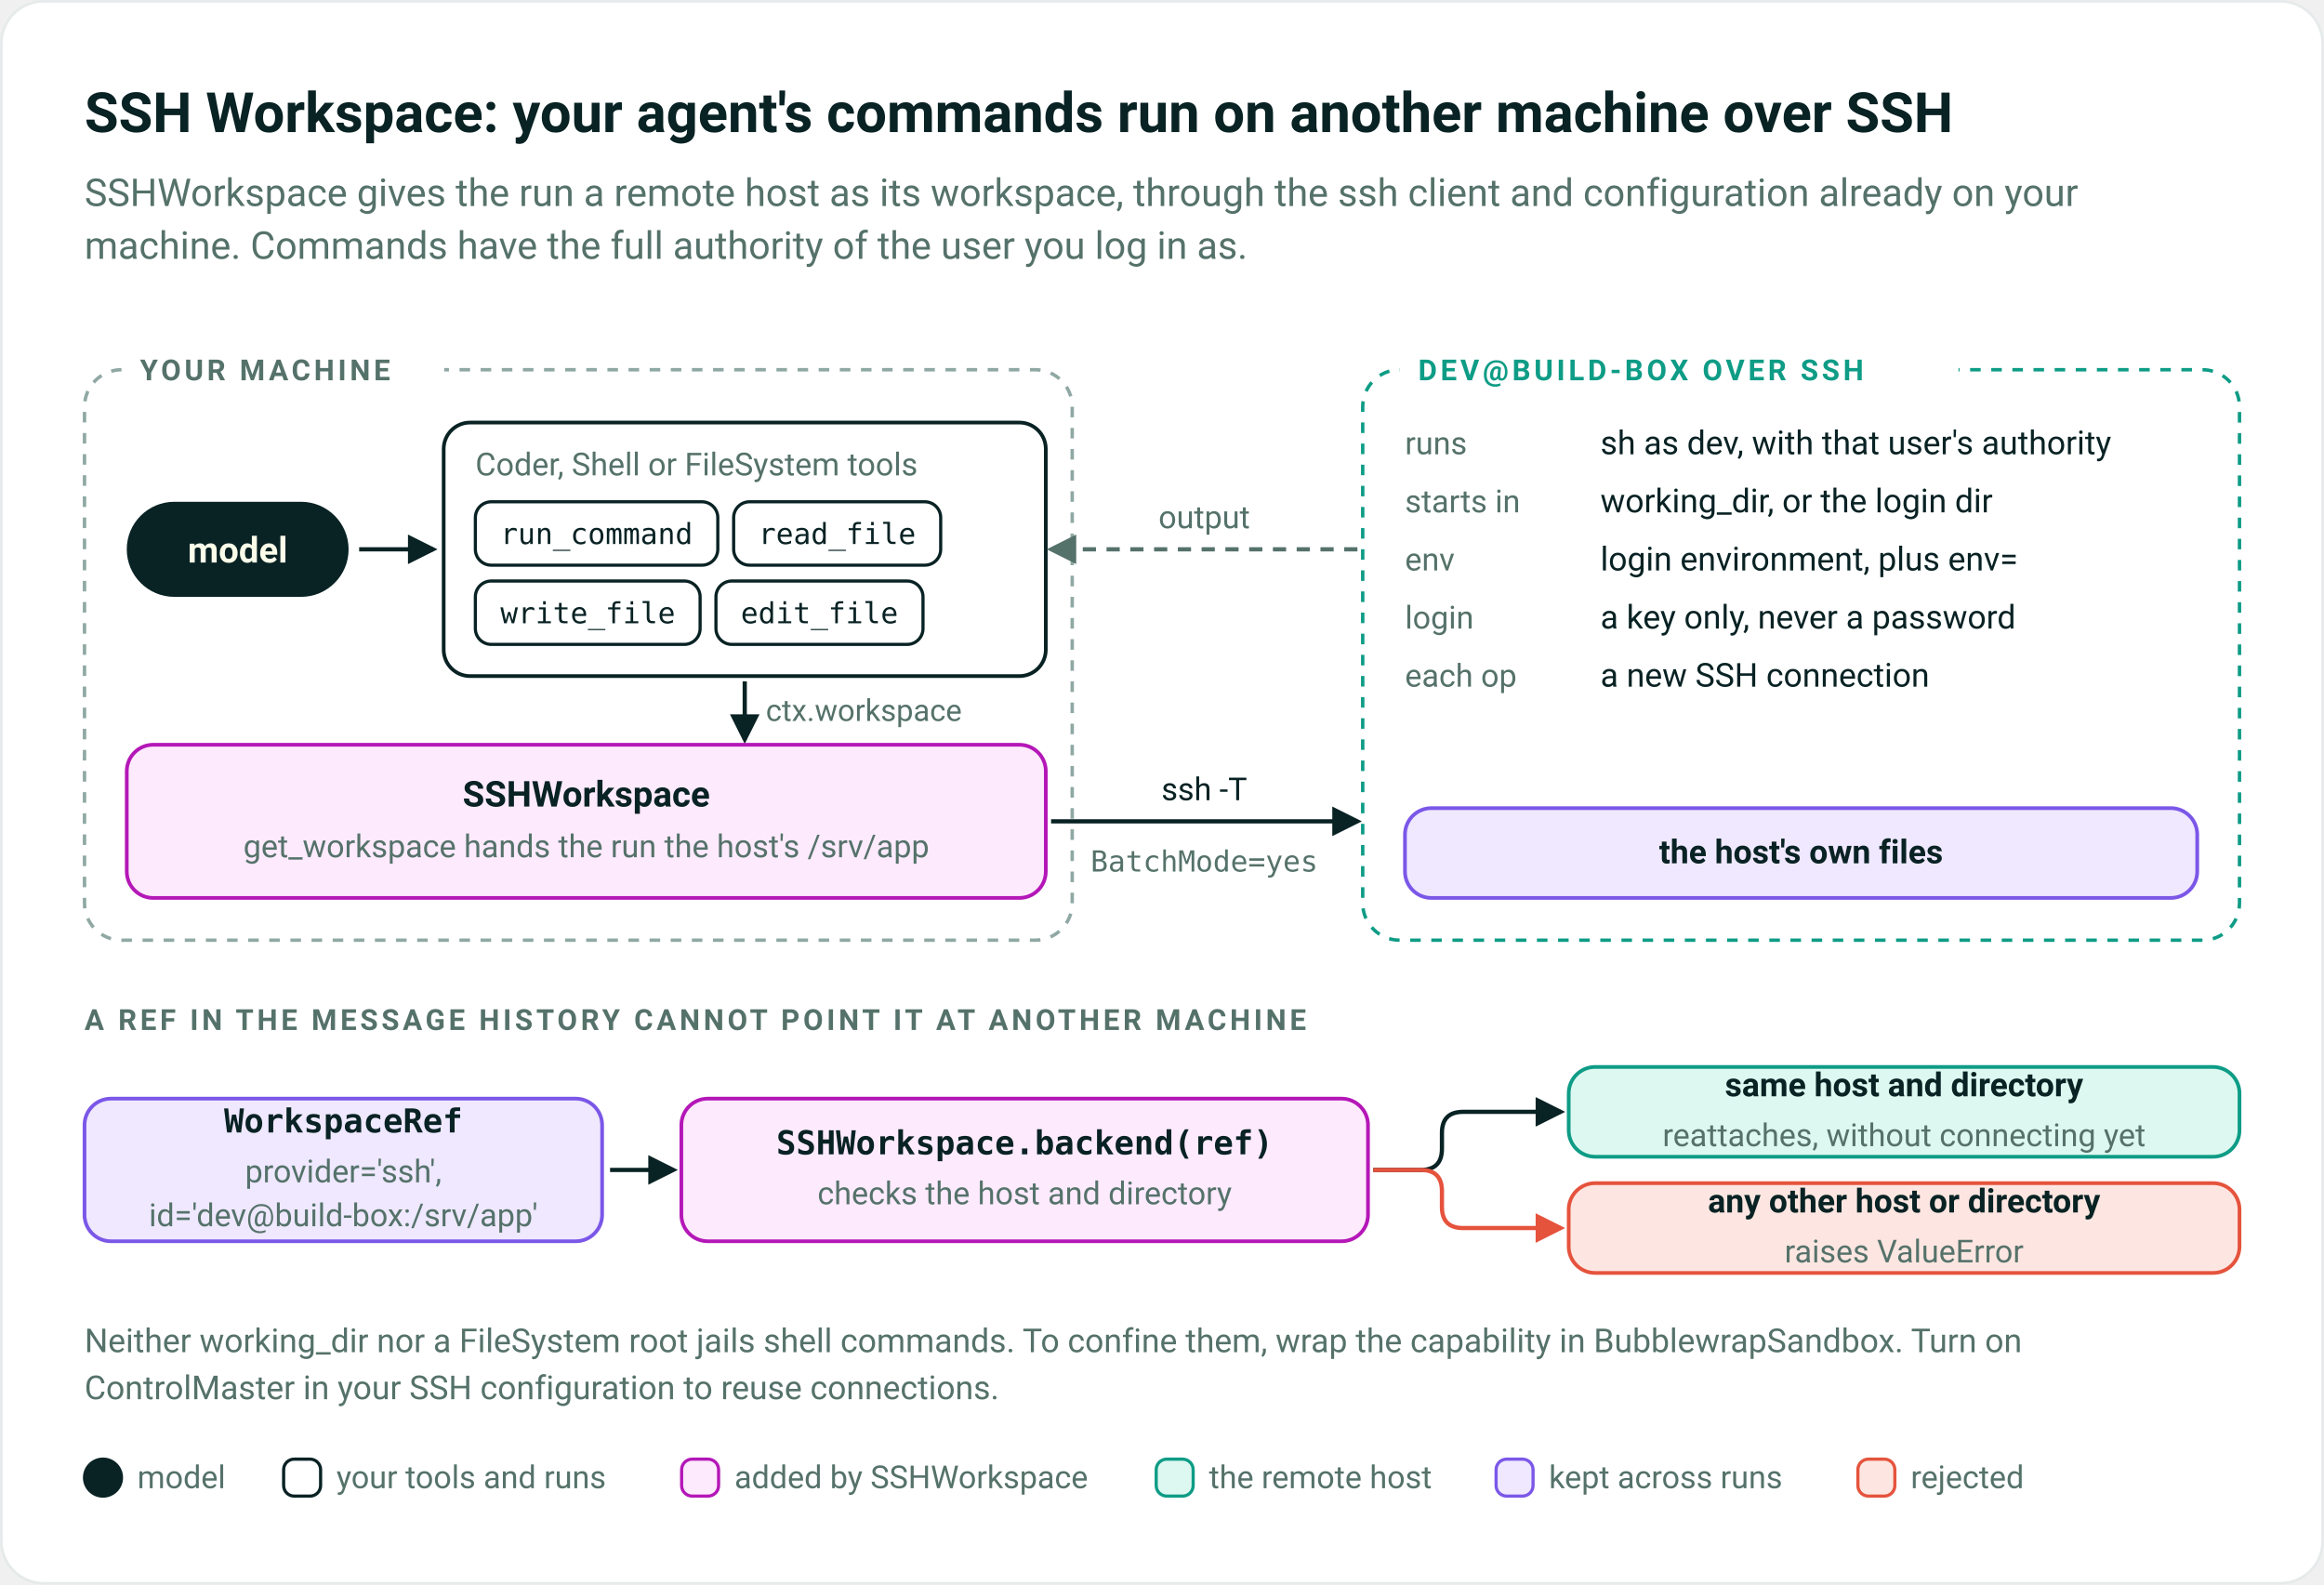
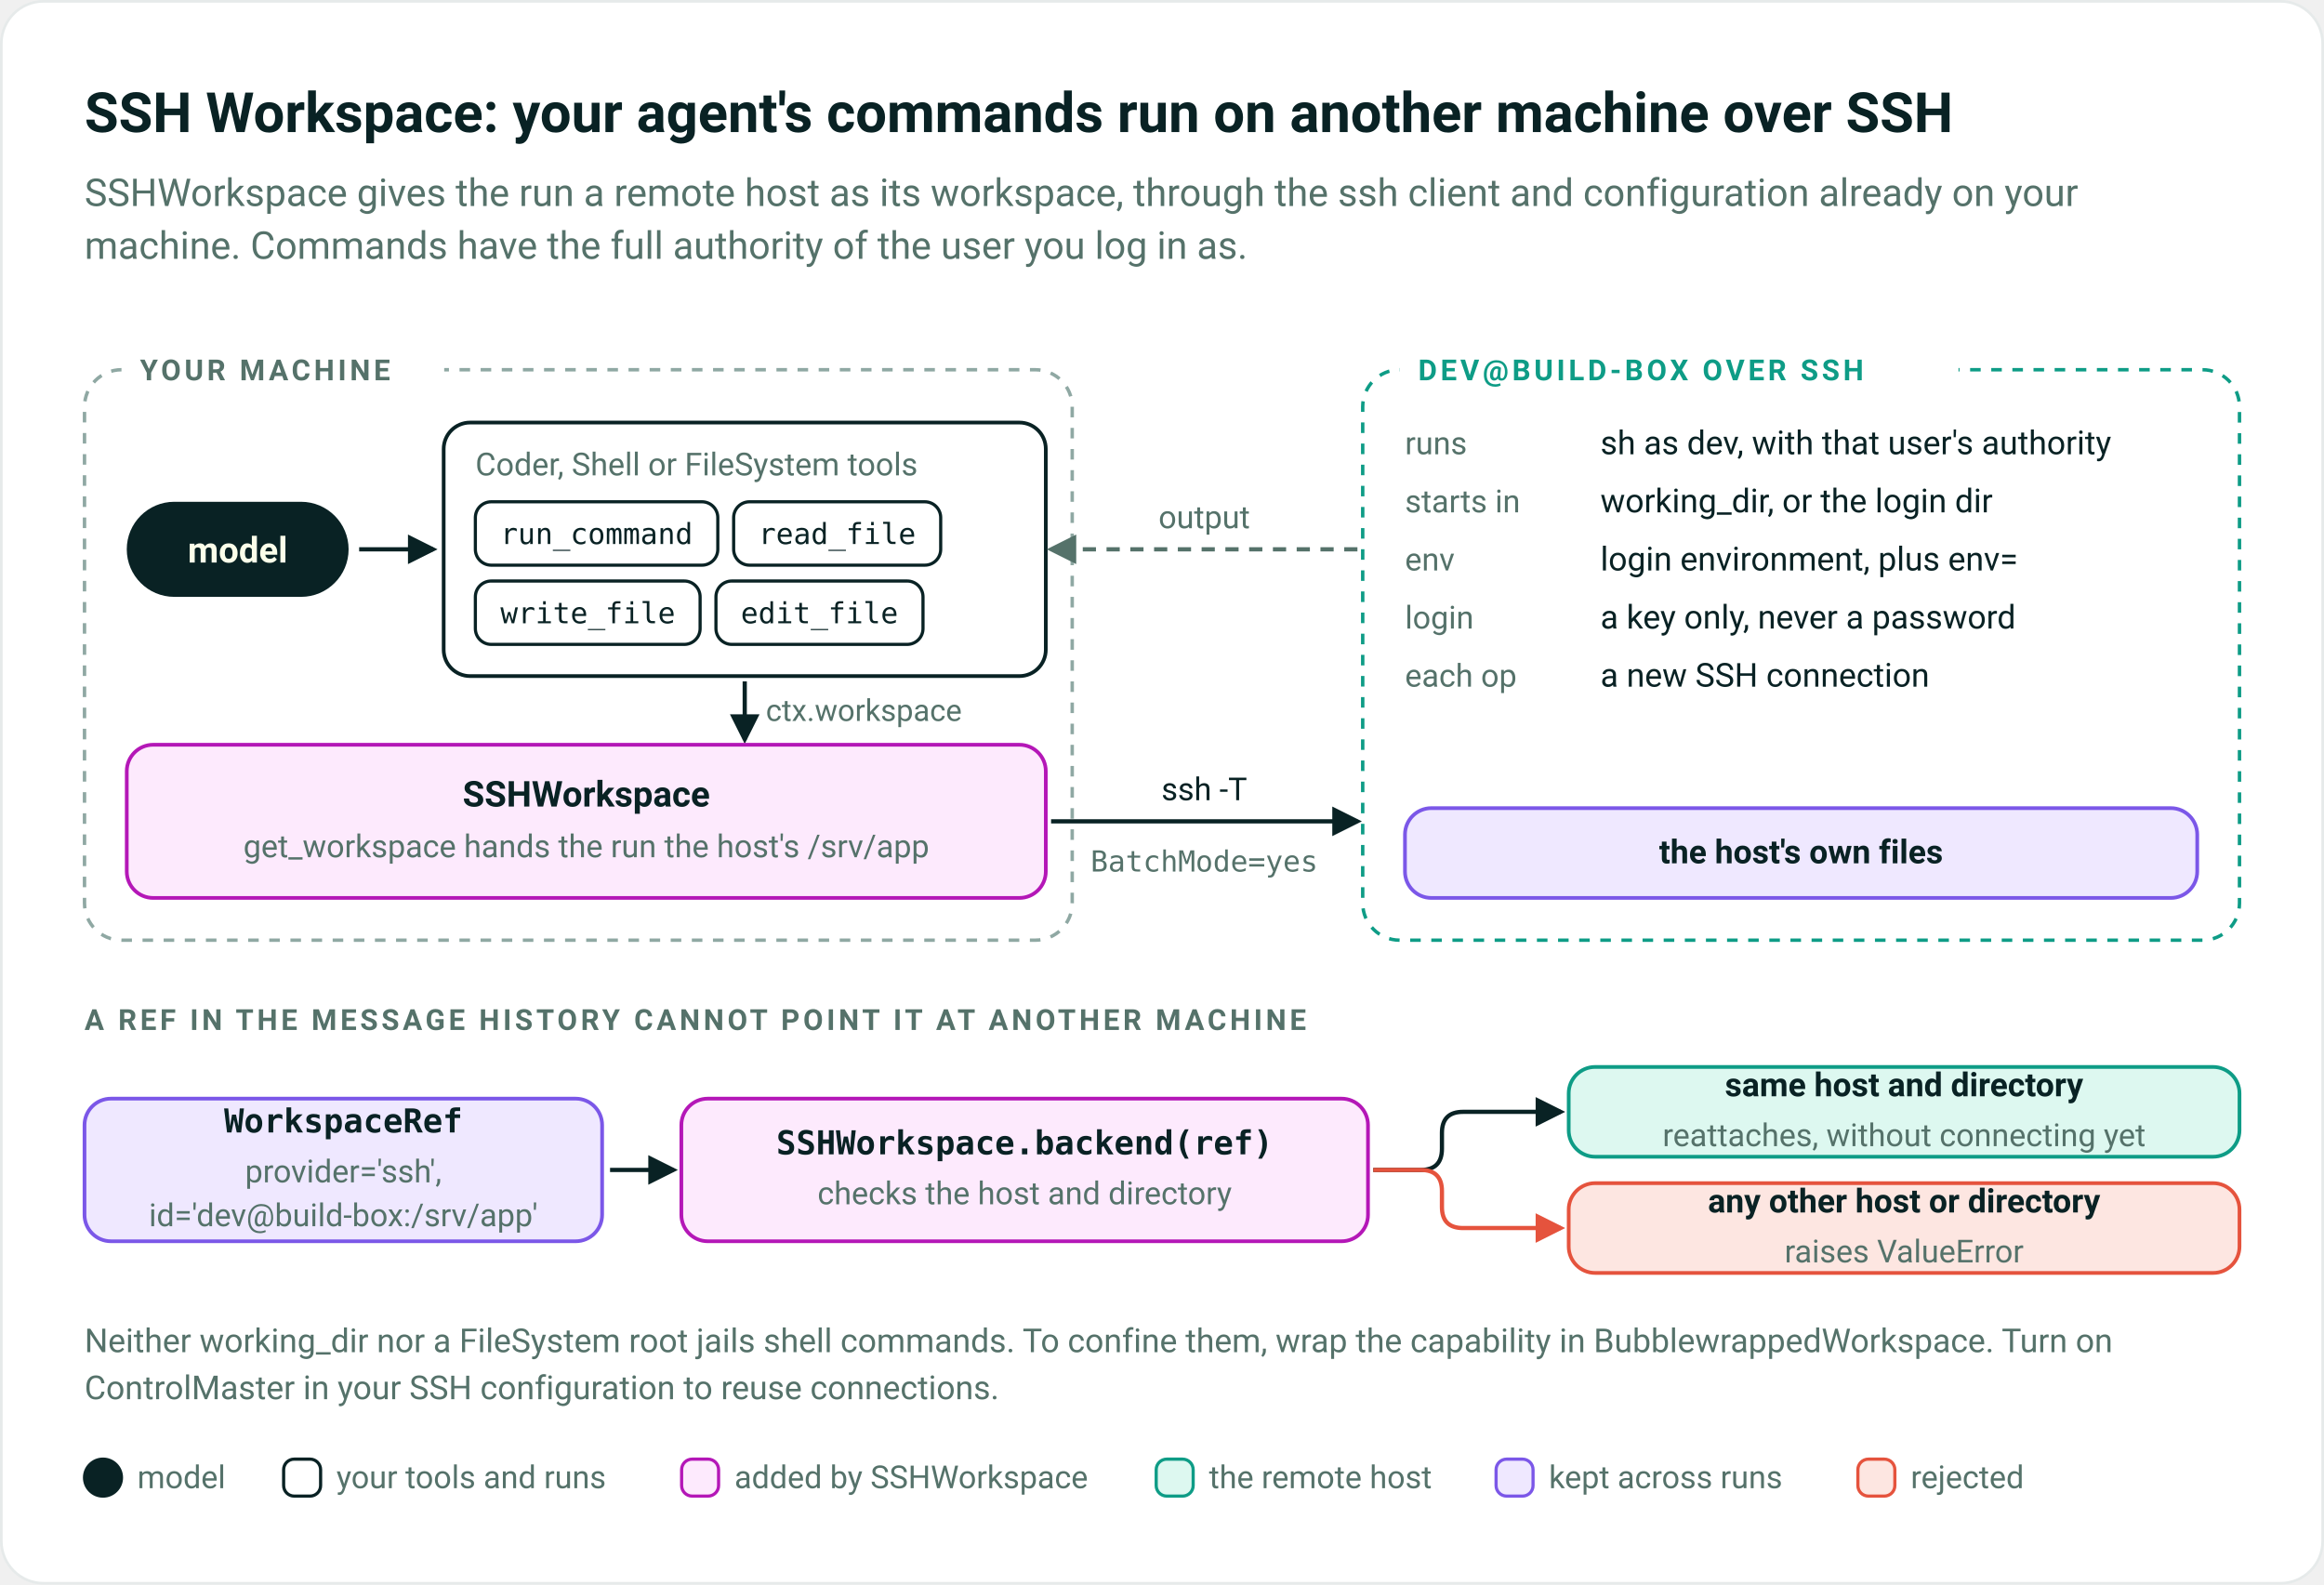
<svg xmlns="http://www.w3.org/2000/svg" width="880" height="600" viewBox="0 0 880 600" role="img" aria-labelledby="t d">
  <defs>
    <marker id="ai" viewBox="0 0 10 10" refX="8.5" refY="5" markerWidth="7" markerHeight="7" orient="auto-start-reverse">
      <path d="M0 0L10 5L0 10z" fill="#092224" />
    </marker>
    <marker id="am" viewBox="0 0 10 10" refX="8.5" refY="5" markerWidth="7" markerHeight="7" orient="auto-start-reverse">
      <path d="M0 0L10 5L0 10z" fill="#55726A" />
    </marker>
    <marker id="al" viewBox="0 0 10 10" refX="8.5" refY="5" markerWidth="7" markerHeight="7" orient="auto-start-reverse">
      <path d="M0 0L10 5L0 10z" fill="#B417B7" />
    </marker>
    <marker id="al2" viewBox="0 0 10 10" refX="8.5" refY="5" markerWidth="7" markerHeight="7" orient="auto-start-reverse">
      <path d="M0 0L10 5L0 10z" fill="#E520E9" />
    </marker>
    <marker id="ap" viewBox="0 0 10 10" refX="8.5" refY="5" markerWidth="7" markerHeight="7" orient="auto-start-reverse">
      <path d="M0 0L10 5L0 10z" fill="#7B57E8" />
    </marker>
    <marker id="aa" viewBox="0 0 10 10" refX="8.5" refY="5" markerWidth="7" markerHeight="7" orient="auto-start-reverse">
      <path d="M0 0L10 5L0 10z" fill="#0E9C86" />
    </marker>
    <marker id="ac" viewBox="0 0 10 10" refX="8.5" refY="5" markerWidth="7" markerHeight="7" orient="auto-start-reverse">
      <path d="M0 0L10 5L0 10z" fill="#E5533D" />
    </marker>
    <marker id="af" viewBox="0 0 10 10" refX="8.5" refY="5" markerWidth="7" markerHeight="7" orient="auto-start-reverse">
      <path d="M0 0L10 5L0 10z" fill="#8FA8A3" />
    </marker>
    <marker id="ao" viewBox="0 0 10 10" refX="8.5" refY="5" markerWidth="7" markerHeight="7" orient="auto-start-reverse">
      <path d="M0 0L10 5L0 10z" fill="#97998B" />
    </marker>
  </defs>
  <rect x="0.5" y="0.5" width="879" height="599" rx="16" fill="#FFFFFF" stroke="#E6EAEA" />
  <text x="32" y="50" font-size="21" fill="#092224" text-anchor="start" font-weight="700" font-family="ui-sans-serif, system-ui, -apple-system, 'Segoe UI', Roboto, Helvetica, Arial, sans-serif">SSH Workspace: your agent's commands run on another machine over SSH</text>
  <text x="32" y="78" font-size="14.5" fill="#55726A" text-anchor="start" font-weight="400" font-family="ui-sans-serif, system-ui, -apple-system, 'Segoe UI', Roboto, Helvetica, Arial, sans-serif">SSHWorkspace gives the run a remote host as its workspace, through the ssh client and configuration already on your</text>
  <text x="32" y="98" font-size="14.5" fill="#55726A" text-anchor="start" font-weight="400" font-family="ui-sans-serif, system-ui, -apple-system, 'Segoe UI', Roboto, Helvetica, Arial, sans-serif">machine. Commands have the full authority of the user you log in as.</text>
  <rect x="32" y="140" width="374" height="216" rx="14" fill="none" stroke="#8FA8A3" stroke-width="1.3" stroke-dasharray="4 4" />
  <rect x="46" y="132" width="122.2" height="16" rx="4" fill="#FFFFFF" />
  <text letter-spacing="1.3" x="53" y="144" font-size="11" fill="#55726A" text-anchor="start" font-weight="700" font-family="ui-sans-serif, system-ui, -apple-system, 'Segoe UI', Roboto, Helvetica, Arial, sans-serif">YOUR MACHINE</text>
  <rect x="516" y="140" width="332" height="216" rx="14" fill="none" stroke="#0E9C86" stroke-width="1.3" stroke-dasharray="4 4" />
  <rect x="530" y="132" width="211.6" height="16" rx="4" fill="#FFFFFF" />
  <text letter-spacing="1.3" x="537" y="144" font-size="11" fill="#0E9C86" text-anchor="start" font-weight="700" font-family="ui-sans-serif, system-ui, -apple-system, 'Segoe UI', Roboto, Helvetica, Arial, sans-serif">DEV@BUILD-BOX OVER SSH</text>
  <rect x="48" y="190" width="84" height="36" rx="18" fill="#092224" />
  <text x="90" y="213" font-size="13.5" fill="#FBFFEA" text-anchor="middle" font-weight="700" font-family="ui-sans-serif, system-ui, -apple-system, 'Segoe UI', Roboto, Helvetica, Arial, sans-serif">model</text>
  <line x1="136" y1="208" x2="164" y2="208" stroke="#092224" stroke-width="1.6" marker-end="url(#ai)" />
  <rect x="168" y="160" width="228" height="96" rx="10" fill="#FFFFFF" stroke="#092224" stroke-width="1.4" />
  <text x="180" y="180" font-size="12" fill="#55726A" text-anchor="start" font-weight="400" font-family="ui-sans-serif, system-ui, -apple-system, 'Segoe UI', Roboto, Helvetica, Arial, sans-serif">Coder, Shell or FileSystem tools</text>
  <rect x="180" y="190" width="91.8" height="24" rx="6" fill="#FFFFFF" stroke="#092224" stroke-width="1.2" />
  <text x="225.9" y="206" font-size="11" fill="#092224" text-anchor="middle" font-weight="500" font-family="ui-monospace, 'SF Mono', Menlo, Consolas, monospace">run_command</text>
  <rect x="277.8" y="190" width="78.4" height="24" rx="6" fill="#FFFFFF" stroke="#092224" stroke-width="1.2" />
  <text x="317" y="206" font-size="11" fill="#092224" text-anchor="middle" font-weight="500" font-family="ui-monospace, 'SF Mono', Menlo, Consolas, monospace">read_file</text>
  <rect x="180" y="220" width="85.1" height="24" rx="6" fill="#FFFFFF" stroke="#092224" stroke-width="1.2" />
  <text x="222.6" y="236" font-size="11" fill="#092224" text-anchor="middle" font-weight="500" font-family="ui-monospace, 'SF Mono', Menlo, Consolas, monospace">write_file</text>
  <rect x="271.1" y="220" width="78.4" height="24" rx="6" fill="#FFFFFF" stroke="#092224" stroke-width="1.2" />
  <text x="310.3" y="236" font-size="11" fill="#092224" text-anchor="middle" font-weight="500" font-family="ui-monospace, 'SF Mono', Menlo, Consolas, monospace">edit_file</text>
  <line x1="282" y1="258" x2="282" y2="280" stroke="#092224" stroke-width="1.6" marker-end="url(#ai)" />
  <text x="290" y="273" font-size="11.5" fill="#55726A" text-anchor="start" font-weight="400" font-family="ui-sans-serif, system-ui, -apple-system, 'Segoe UI', Roboto, Helvetica, Arial, sans-serif">ctx.workspace</text>
  <rect x="48" y="282" width="348" height="58" rx="10" fill="#FDEAFD" stroke="#B417B7" stroke-width="1.4" />
  <text x="222" y="305.4" font-size="13.5" fill="#092224" text-anchor="middle" font-weight="600" font-family="ui-sans-serif, system-ui, -apple-system, 'Segoe UI', Roboto, Helvetica, Arial, sans-serif">SSHWorkspace</text>
  <text x="222" y="324.6" font-size="12" fill="#55726A" text-anchor="middle" font-weight="400" font-family="ui-sans-serif, system-ui, -apple-system, 'Segoe UI', Roboto, Helvetica, Arial, sans-serif">get_workspace hands the run the host's /srv/app</text>
  <line x1="398" y1="311" x2="514" y2="311" stroke="#092224" stroke-width="1.6" marker-end="url(#ai)" />
  <text x="456" y="303" font-size="12" fill="#092224" text-anchor="middle" font-weight="400" font-family="ui-sans-serif, system-ui, -apple-system, 'Segoe UI', Roboto, Helvetica, Arial, sans-serif">ssh -T</text>
  <text x="456" y="330" font-size="11" fill="#55726A" text-anchor="middle" font-weight="400" font-family="ui-monospace, 'SF Mono', Menlo, Consolas, monospace">BatchMode=yes</text>
  <line x1="514" y1="208" x2="398" y2="208" stroke="#55726A" stroke-width="1.6" stroke-dasharray="5 4" marker-end="url(#am)" />
  <text x="456" y="200" font-size="12" fill="#55726A" text-anchor="middle" font-weight="400" font-family="ui-sans-serif, system-ui, -apple-system, 'Segoe UI', Roboto, Helvetica, Arial, sans-serif">output</text>
  <text x="532" y="172" font-size="12" fill="#55726A" text-anchor="start" font-weight="400" font-family="ui-sans-serif, system-ui, -apple-system, 'Segoe UI', Roboto, Helvetica, Arial, sans-serif">runs</text>
  <text x="606" y="172" font-size="12.5" fill="#092224" text-anchor="start" font-weight="400" font-family="ui-sans-serif, system-ui, -apple-system, 'Segoe UI', Roboto, Helvetica, Arial, sans-serif">sh as dev, with that user's authority</text>
  <text x="532" y="194" font-size="12" fill="#55726A" text-anchor="start" font-weight="400" font-family="ui-sans-serif, system-ui, -apple-system, 'Segoe UI', Roboto, Helvetica, Arial, sans-serif">starts in</text>
  <text x="606" y="194" font-size="12.5" fill="#092224" text-anchor="start" font-weight="400" font-family="ui-sans-serif, system-ui, -apple-system, 'Segoe UI', Roboto, Helvetica, Arial, sans-serif">working_dir, or the login dir</text>
  <text x="532" y="216" font-size="12" fill="#55726A" text-anchor="start" font-weight="400" font-family="ui-sans-serif, system-ui, -apple-system, 'Segoe UI', Roboto, Helvetica, Arial, sans-serif">env</text>
  <text x="606" y="216" font-size="12.5" fill="#092224" text-anchor="start" font-weight="400" font-family="ui-sans-serif, system-ui, -apple-system, 'Segoe UI', Roboto, Helvetica, Arial, sans-serif">login environment, plus env=</text>
  <text x="532" y="238" font-size="12" fill="#55726A" text-anchor="start" font-weight="400" font-family="ui-sans-serif, system-ui, -apple-system, 'Segoe UI', Roboto, Helvetica, Arial, sans-serif">login</text>
  <text x="606" y="238" font-size="12.5" fill="#092224" text-anchor="start" font-weight="400" font-family="ui-sans-serif, system-ui, -apple-system, 'Segoe UI', Roboto, Helvetica, Arial, sans-serif">a key only, never a password</text>
  <text x="532" y="260" font-size="12" fill="#55726A" text-anchor="start" font-weight="400" font-family="ui-sans-serif, system-ui, -apple-system, 'Segoe UI', Roboto, Helvetica, Arial, sans-serif">each op</text>
  <text x="606" y="260" font-size="12.5" fill="#092224" text-anchor="start" font-weight="400" font-family="ui-sans-serif, system-ui, -apple-system, 'Segoe UI', Roboto, Helvetica, Arial, sans-serif">a new SSH connection</text>
  <rect x="532" y="306" width="300" height="34" rx="10" fill="#EFE8FF" stroke="#7B57E8" stroke-width="1.4" />
  <text x="682" y="326.9" font-size="12.5" fill="#092224" text-anchor="middle" font-weight="600" font-family="ui-sans-serif, system-ui, -apple-system, 'Segoe UI', Roboto, Helvetica, Arial, sans-serif">the host's own files</text>
  <text letter-spacing="1.3" x="32" y="390" font-size="11" fill="#55726A" text-anchor="start" font-weight="700" font-family="ui-sans-serif, system-ui, -apple-system, 'Segoe UI', Roboto, Helvetica, Arial, sans-serif">A REF IN THE MESSAGE HISTORY CANNOT POINT IT AT ANOTHER MACHINE</text>
  <rect x="32" y="416" width="196" height="54" rx="10" fill="#EFE8FF" stroke="#7B57E8" stroke-width="1.4" />
  <text x="130" y="428.8" font-size="12.5" fill="#092224" text-anchor="middle" font-weight="600" font-family="ui-monospace, 'SF Mono', Menlo, Consolas, monospace">WorkspaceRef</text>
  <text x="130" y="447.7" font-size="12" fill="#55726A" text-anchor="middle" font-weight="400" font-family="ui-sans-serif, system-ui, -apple-system, 'Segoe UI', Roboto, Helvetica, Arial, sans-serif">provider='ssh',</text>
  <text x="130" y="464.3" font-size="12" fill="#55726A" text-anchor="middle" font-weight="400" font-family="ui-sans-serif, system-ui, -apple-system, 'Segoe UI', Roboto, Helvetica, Arial, sans-serif">id='dev@build-box:/srv/app'</text>
  <rect x="258" y="416" width="260" height="54" rx="10" fill="#FDEAFD" stroke="#B417B7" stroke-width="1.4" />
  <text x="388" y="437.1" font-size="12.5" fill="#092224" text-anchor="middle" font-weight="600" font-family="ui-monospace, 'SF Mono', Menlo, Consolas, monospace">SSHWorkspace.backend(ref)</text>
  <text x="388" y="456" font-size="12" fill="#55726A" text-anchor="middle" font-weight="400" font-family="ui-sans-serif, system-ui, -apple-system, 'Segoe UI', Roboto, Helvetica, Arial, sans-serif">checks the host and directory</text>
  <rect x="594" y="404" width="254" height="34" rx="10" fill="#DDF8F0" stroke="#0E9C86" stroke-width="1.4" />
  <text x="721" y="415.1" font-size="12.5" fill="#092224" text-anchor="middle" font-weight="600" font-family="ui-sans-serif, system-ui, -apple-system, 'Segoe UI', Roboto, Helvetica, Arial, sans-serif">same host and directory</text>
  <text x="721" y="434" font-size="12" fill="#55726A" text-anchor="middle" font-weight="400" font-family="ui-sans-serif, system-ui, -apple-system, 'Segoe UI', Roboto, Helvetica, Arial, sans-serif">reattaches, without connecting yet</text>
  <rect x="594" y="448" width="254" height="34" rx="10" fill="#FDE6E1" stroke="#E5533D" stroke-width="1.4" />
  <text x="721" y="459.1" font-size="12.5" fill="#092224" text-anchor="middle" font-weight="600" font-family="ui-sans-serif, system-ui, -apple-system, 'Segoe UI', Roboto, Helvetica, Arial, sans-serif">any other host or directory</text>
  <text x="721" y="478" font-size="12" fill="#55726A" text-anchor="middle" font-weight="400" font-family="ui-sans-serif, system-ui, -apple-system, 'Segoe UI', Roboto, Helvetica, Arial, sans-serif">raises ValueError</text>
  <line x1="231" y1="443" x2="255" y2="443" stroke="#092224" stroke-width="1.6" marker-end="url(#ai)" />
  <path d="M 520 443 L 538 443 Q 546 443 546 435 L 546 429 Q 546 421 554 421 L 591 421" stroke="#092224" stroke-width="1.6" fill="none" marker-end="url(#ai)" />
  <path d="M 520 443 L 538 443 Q 546 443 546 451 L 546 457 Q 546 465 554 465 L 591 465" stroke="#E5533D" stroke-width="1.6" fill="none" marker-end="url(#ac)" />
-   <text x="32" y="512" font-size="12.5" fill="#55726A" text-anchor="start" font-weight="400" font-family="ui-sans-serif, system-ui, -apple-system, 'Segoe UI', Roboto, Helvetica, Arial, sans-serif">Neither working_dir nor a FileSystem root jails shell commands. To confine them, wrap the capability in BubblewrapSandbox. Turn on</text>
+   <text x="32" y="512" font-size="12.5" fill="#55726A" text-anchor="start" font-weight="400" font-family="ui-sans-serif, system-ui, -apple-system, 'Segoe UI', Roboto, Helvetica, Arial, sans-serif">Neither working_dir nor a FileSystem root jails shell commands. To confine them, wrap the capability in BubblewrappedWorkspace. Turn on</text>
  <text x="32" y="529.8" font-size="12.5" fill="#55726A" text-anchor="start" font-weight="400" font-family="ui-sans-serif, system-ui, -apple-system, 'Segoe UI', Roboto, Helvetica, Arial, sans-serif">ControlMaster in your SSH configuration to reuse connections.</text>
  <rect x="32" y="552.5" width="14" height="14" rx="7" fill="#092224" stroke="#092224" stroke-width="1.2" />
  <text x="52" y="563.5" font-size="12" fill="#55726A" text-anchor="start" font-weight="400" font-family="ui-sans-serif, system-ui, -apple-system, 'Segoe UI', Roboto, Helvetica, Arial, sans-serif">model</text>
  <rect x="107.4" y="552.5" width="14" height="14" rx="4" fill="#FFFFFF" stroke="#092224" stroke-width="1.2" />
  <text x="127.4" y="563.5" font-size="12" fill="#55726A" text-anchor="start" font-weight="400" font-family="ui-sans-serif, system-ui, -apple-system, 'Segoe UI', Roboto, Helvetica, Arial, sans-serif">your tools and runs</text>
  <rect x="258.1" y="552.5" width="14" height="14" rx="4" fill="#FDEAFD" stroke="#B417B7" stroke-width="1.2" />
  <text x="278.1" y="563.5" font-size="12" fill="#55726A" text-anchor="start" font-weight="400" font-family="ui-sans-serif, system-ui, -apple-system, 'Segoe UI', Roboto, Helvetica, Arial, sans-serif">added by SSHWorkspace</text>
  <rect x="437.8" y="552.5" width="14" height="14" rx="4" fill="#DDF8F0" stroke="#0E9C86" stroke-width="1.2" />
  <text x="457.8" y="563.5" font-size="12" fill="#55726A" text-anchor="start" font-weight="400" font-family="ui-sans-serif, system-ui, -apple-system, 'Segoe UI', Roboto, Helvetica, Arial, sans-serif">the remote host</text>
  <rect x="566.5" y="552.5" width="14" height="14" rx="4" fill="#EFE8FF" stroke="#7B57E8" stroke-width="1.2" />
  <text x="586.5" y="563.5" font-size="12" fill="#55726A" text-anchor="start" font-weight="400" font-family="ui-sans-serif, system-ui, -apple-system, 'Segoe UI', Roboto, Helvetica, Arial, sans-serif">kept across runs</text>
  <rect x="703.5" y="552.5" width="14" height="14" rx="4" fill="#FDE6E1" stroke="#E5533D" stroke-width="1.2" />
  <text x="723.5" y="563.5" font-size="12" fill="#55726A" text-anchor="start" font-weight="400" font-family="ui-sans-serif, system-ui, -apple-system, 'Segoe UI', Roboto, Helvetica, Arial, sans-serif">rejected</text>
</svg>
